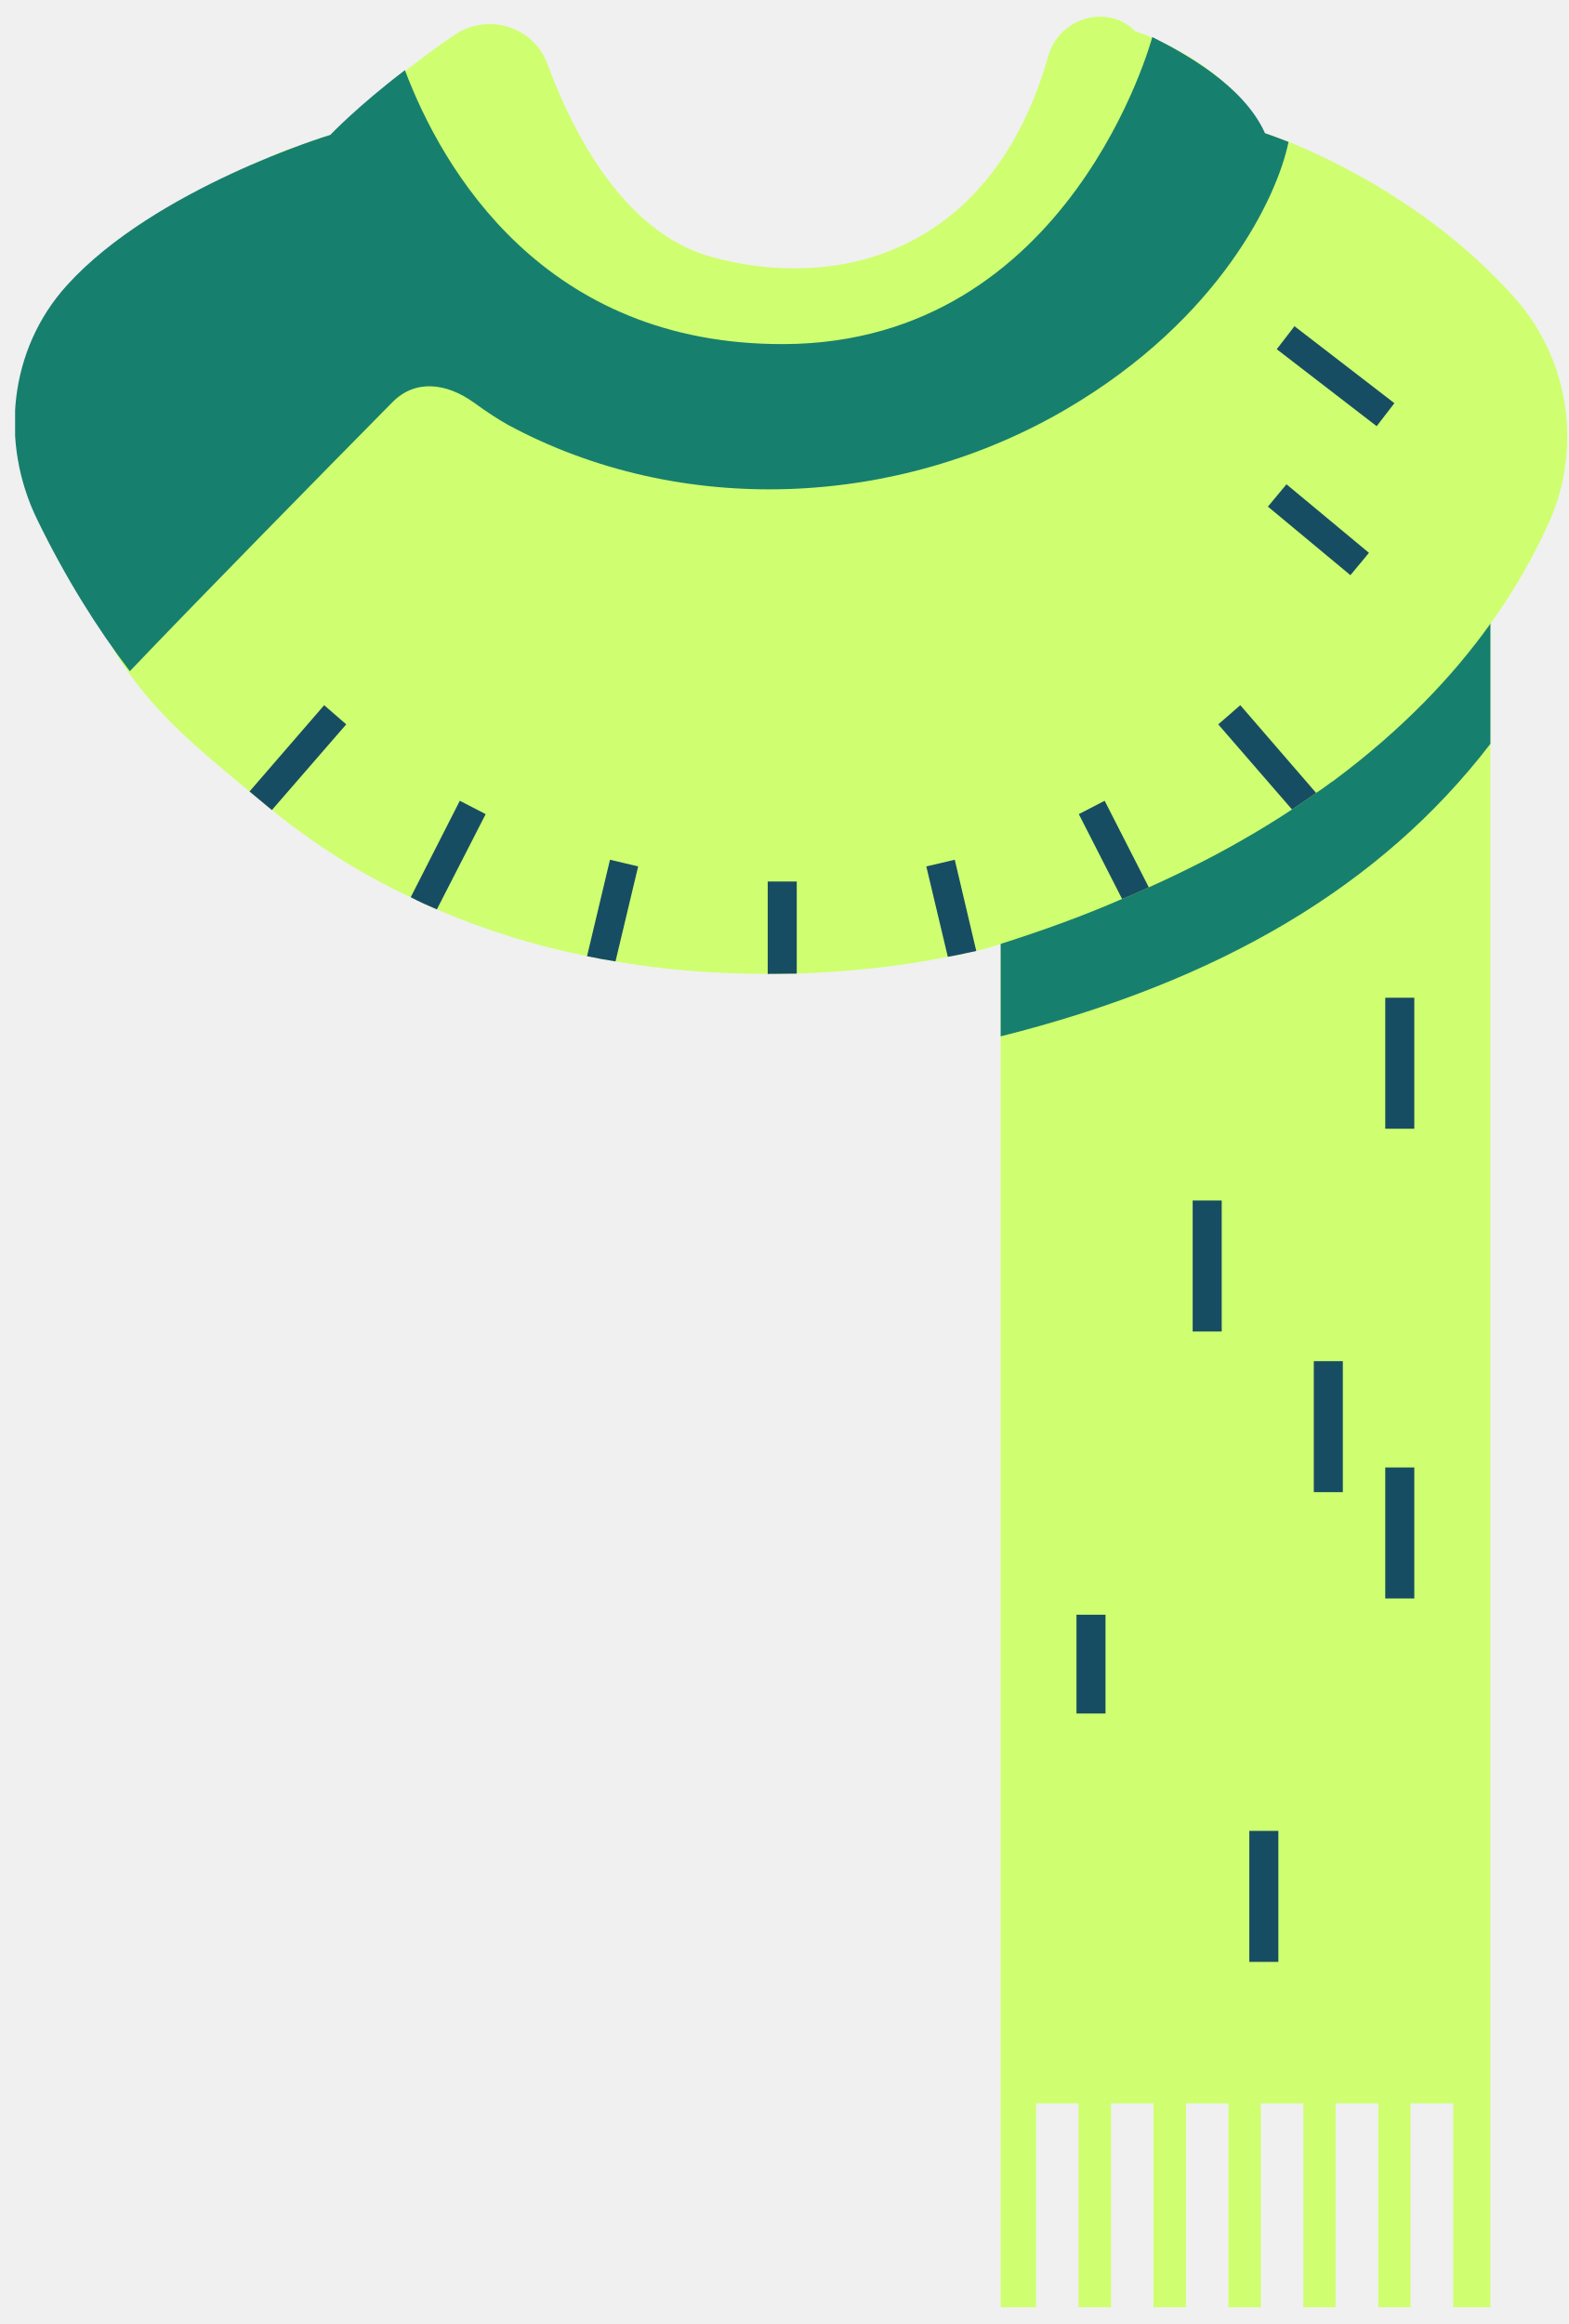
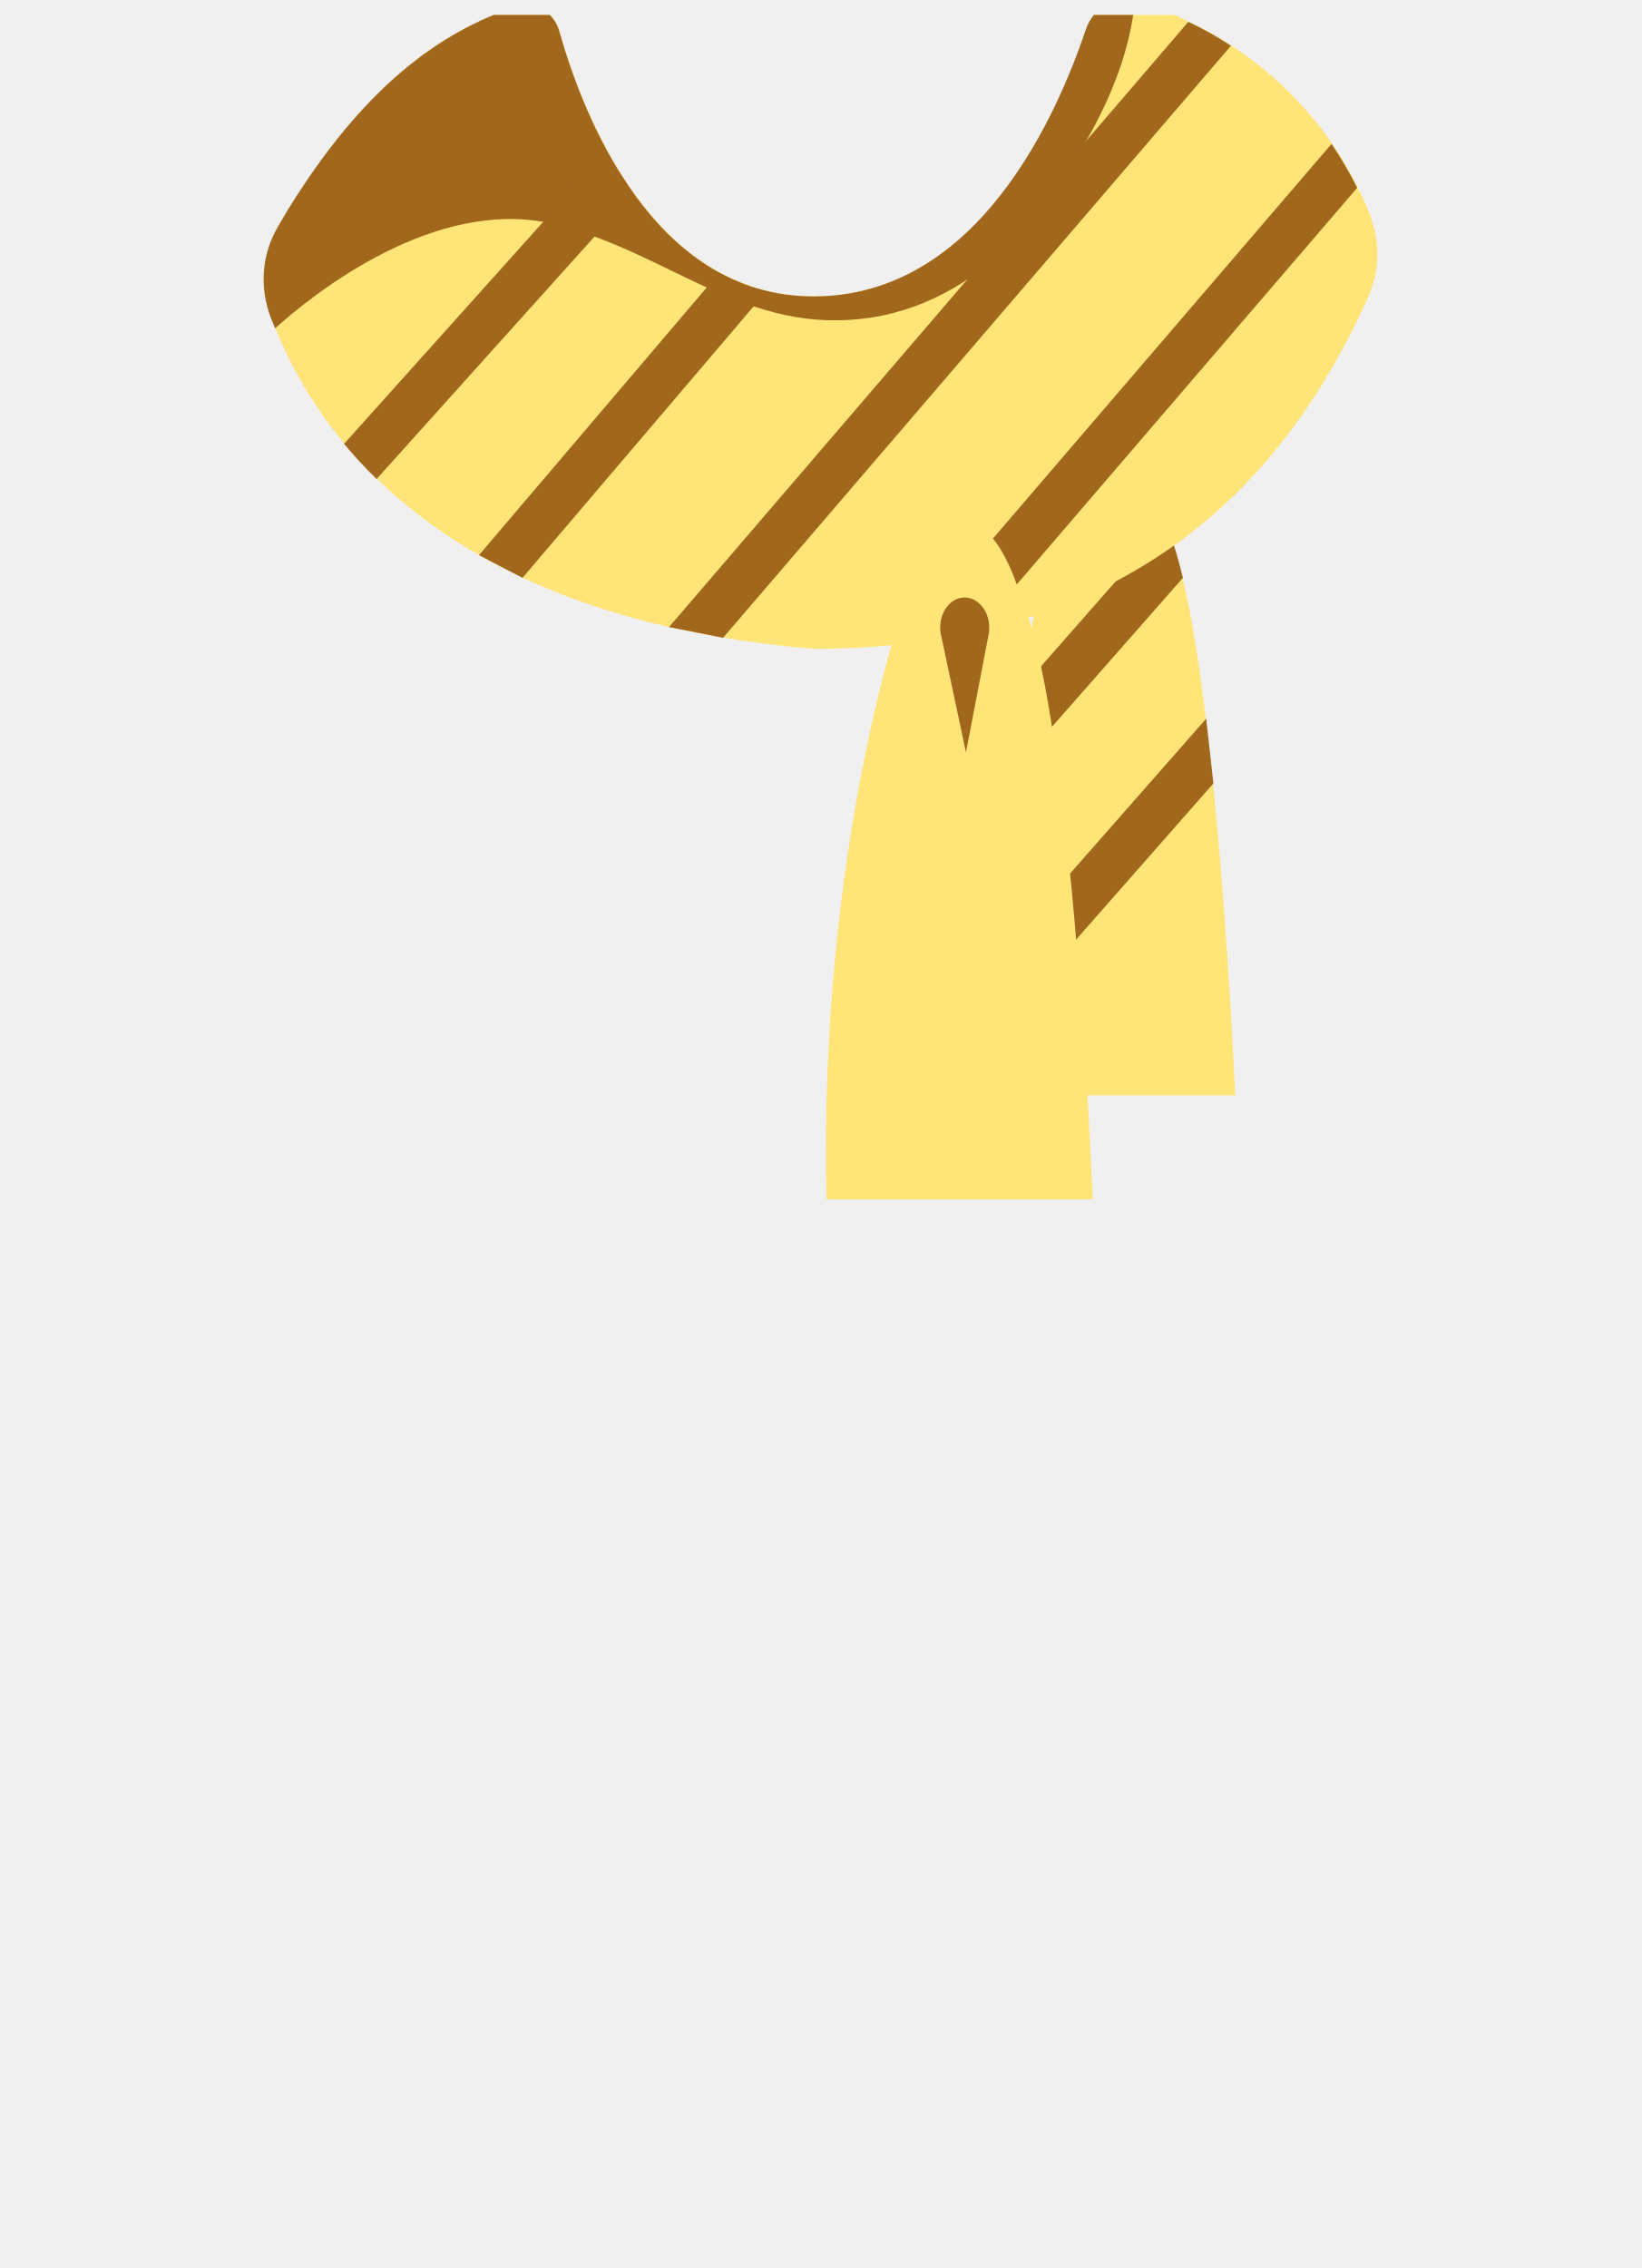
- <svg xmlns="http://www.w3.org/2000/svg" width="54" height="80" viewBox="0 0 54 80" fill="none">
-   <g clip-path="url(#clip0_301_659)">
-     <path d="M51.31 18.705V79.425H50.03V72.405H48.56V79.425H47.45V72.405H45.98V79.425H44.87V72.405H43.41V79.425H42.29V72.405H40.83V79.425H39.71V72.405H38.25V79.425H37.13V72.405H35.67V79.425H34.45V30.915C42.88 27.975 51.31 18.705 51.31 18.705Z" fill="#CFFF70" />
-     <path d="M51.31 18.705V25.605C47.55 30.505 41.98 33.785 34.45 35.675V30.915C42.88 27.975 51.31 18.705 51.31 18.705Z" fill="#177F6D" />
-     <path d="M53.89 15.985C53.81 16.625 53.64 17.265 53.37 17.885C52.98 18.765 52.47 19.745 51.79 20.775C51.64 21.005 51.47 21.245 51.3 21.485C50.05 23.235 48.3 25.105 45.87 26.905H45.86C45.68 27.035 45.5 27.175 45.31 27.295C45.04 27.495 44.76 27.675 44.48 27.865C43.6 28.445 42.65 29.005 41.62 29.545C40.96 29.885 40.27 30.225 39.55 30.545C39.25 30.685 38.95 30.825 38.63 30.945C37.35 31.505 35.95 32.015 34.44 32.495C34.33 32.535 34.22 32.565 34.1 32.605C34.1 32.605 33.93 32.655 33.61 32.735C33.37 32.785 33.04 32.865 32.64 32.935H32.63C31.95 33.075 31.06 33.225 30 33.335C29.23 33.415 28.36 33.485 27.43 33.515C27.11 33.515 26.77 33.525 26.43 33.525C25.97 33.525 25.49 33.515 25 33.495C23.79 33.445 22.51 33.325 21.19 33.095C20.87 33.045 20.54 32.985 20.21 32.915C18.52 32.575 16.78 32.055 15.04 31.305C14.74 31.175 14.44 31.045 14.14 30.885C13.76 30.715 13.39 30.525 13.02 30.325C11.77 29.655 10.55 28.845 9.36 27.885C9.2 27.755 9.05 27.625 8.89 27.495C8.79 27.415 8.69 27.325 8.59 27.245C7.29 26.165 5.81 24.985 4.68 23.495C4.37 23.095 4.09 22.675 3.83 22.225C3.83 22.225 3.83 22.225 3.83 22.215C3.11 20.985 2.51 19.605 1.81 18.165C0.5 15.495 0.86 12.315 2.82 10.085C4.15 8.575 6.05 6.915 8.67 5.675C8.89 5.575 9.1 5.485 9.31 5.405C9.48 5.315 9.66 5.245 9.84 5.175C9.94 5.135 10.04 5.095 10.14 5.075C10.43 4.965 10.68 4.875 10.87 4.815C10.93 4.795 10.99 4.775 11.05 4.755C11.26 4.685 11.38 4.645 11.38 4.645C11.38 4.645 11.38 4.645 11.39 4.635C11.4 4.625 11.42 4.605 11.44 4.585C11.45 4.575 11.46 4.555 11.48 4.545C11.78 4.275 12.77 3.375 13.96 2.435C14.1 2.335 14.24 2.225 14.38 2.115C14.79 1.795 15.23 1.485 15.66 1.195C16.8 0.435 18.36 0.905 18.84 2.185C19.71 4.555 21.48 8.035 24.53 8.855C28.86 10.025 34.15 8.735 36.09 1.925C36.45 0.635 38.09 0.115 39.05 1.045L39.08 1.075C39.08 1.075 39.3 1.145 39.66 1.295C39.79 1.345 39.94 1.415 40.1 1.495C40.13 1.515 40.16 1.525 40.18 1.535C40.7 1.795 41.34 2.165 41.95 2.675C42.11 2.805 42.26 2.935 42.41 3.075C42.85 3.505 43.25 4.005 43.55 4.585C43.55 4.585 43.85 4.685 44.37 4.885C45.92 5.515 49.37 7.145 52.14 10.245C53.55 11.825 54.17 13.945 53.89 15.985Z" fill="#CFFF70" />
-     <path d="M43.55 4.585C42.81 2.925 40.71 1.795 39.67 1.275C39.67 1.275 36.87 11.805 26.99 11.845C18.73 11.875 15.23 5.835 13.94 2.415C12.31 3.655 11.37 4.645 11.37 4.645C11.36 4.645 5.33 6.475 2.3 9.825C0.31 12.025 -0.02 15.235 1.29 17.905C2.25 19.875 3.32 21.595 4.47 23.105C6.93 20.525 11.27 16.115 13.51 13.845C14.31 13.035 15.39 13.195 16.31 13.855C16.72 14.155 17.15 14.435 17.47 14.615C23.42 17.835 30.91 17.495 36.74 14.065C41.98 10.985 43.97 6.795 44.36 4.885C43.85 4.685 43.55 4.585 43.55 4.585Z" fill="#177F6D" />
-     <path d="M48.69 34.345H47.69V38.855H48.69V34.345Z" fill="#174D62" />
-     <path d="M42.06 41.325H41.06V45.835H42.06V41.325Z" fill="#174D62" />
-     <path d="M46.23 46.855H45.23V51.365H46.23V46.855Z" fill="#174D62" />
-     <path d="M48.69 50.515H47.69V55.025H48.69V50.515Z" fill="#174D62" />
-     <path d="M44.01 63.025H43.01V67.535H44.01V63.025Z" fill="#174D62" />
-     <path d="M38.06 55.585H37.06V58.985H38.06V55.585Z" fill="#174D62" />
-     <path d="M44.26 11.625L47.7 14.275" stroke="#174D62" stroke-miterlimit="10" />
-     <path d="M43.97 17.055L46.81 19.415" stroke="#174D62" stroke-miterlimit="10" />
-     <path d="M11.92 24.935L9.36 27.885C9.2 27.755 9.05 27.625 8.89 27.495C8.79 27.415 8.69 27.325 8.59 27.245L11.16 24.275L11.92 24.935Z" fill="#174D62" />
-     <path d="M16.72 28.025L15.04 31.305C14.74 31.175 14.44 31.045 14.14 30.885L15.83 27.565L16.72 28.025Z" fill="#174D62" />
-     <path d="M21.97 29.825L21.19 33.095C20.87 33.045 20.54 32.985 20.21 32.915L21 29.595L21.97 29.825Z" fill="#174D62" />
-     <path d="M27.43 30.345V33.515C27.11 33.515 26.77 33.525 26.43 33.525V30.345H27.43Z" fill="#174D62" />
-     <path d="M33.61 32.735C33.37 32.785 33.04 32.865 32.64 32.935H32.63L31.89 29.825L32.87 29.595L33.61 32.735Z" fill="#174D62" />
-     <path d="M39.55 30.545C39.25 30.685 38.95 30.825 38.63 30.945L37.14 28.025L38.03 27.565L39.55 30.545Z" fill="#174D62" />
-     <path d="M45.31 27.295C45.04 27.495 44.76 27.675 44.48 27.865L41.94 24.935L42.7 24.275L45.31 27.295Z" fill="#174D62" />
+ <svg xmlns="http://www.w3.org/2000/svg" width="55" height="76" viewBox="0 0 55 76" fill="none">
+   <g clip-path="url(#clip0_323_465)">
+     <path d="M41.39 36.703H32.99C32.97 36.123 32.97 35.553 32.97 34.992C32.97 34.133 32.99 33.303 33.02 32.502C33.12 30.192 33.33 28.082 33.59 26.242C33.74 25.152 33.91 24.142 34.08 23.242C34.75 19.832 35.45 17.852 35.45 17.852C37.44 13.123 38.71 16.492 39.07 17.573C39.12 17.712 39.15 17.823 39.17 17.852C39.34 18.253 39.49 18.773 39.63 19.372C39.94 20.642 40.19 22.293 40.41 24.093V24.102C40.5 24.812 40.58 25.532 40.65 26.262V26.273C41.17 31.372 41.39 36.703 41.39 36.703Z" fill="#FFE478" />
+     <path d="M39.64 19.363L33.6 26.233C33.75 25.142 33.92 24.133 34.09 23.233L39.08 17.552C39.13 17.692 39.16 17.802 39.18 17.832C39.34 18.233 39.49 18.753 39.64 19.363Z" fill="#A0671D" />
+     <path d="M40.42 24.082L33.02 32.502C32.99 33.303 32.97 34.142 32.97 35.002L40.66 26.253V26.242L40.42 24.082Z" fill="#A0671D" />
+     <path d="M46.16 8.532C46.16 9.022 46.05 9.512 45.84 9.972C43.98 14.092 40.46 19.453 32.7 21.172C31.92 21.352 31.1 21.492 30.23 21.582C29.3 21.692 28.31 21.742 27.26 21.742C26.21 21.652 25.2 21.532 24.23 21.363C23.61 21.262 23 21.142 22.42 21.012C20.62 20.602 18.98 20.043 17.52 19.363C17.01 19.122 16.52 18.872 16.06 18.602C14.76 17.863 13.62 17.003 12.63 16.043C12.24 15.662 11.88 15.273 11.54 14.863C10.57 13.703 9.8 12.402 9.23 11.002C9.18 10.883 9.13 10.752 9.08 10.633C8.7 9.632 8.78 8.522 9.32 7.602L9.63 7.072C12.22 2.852 14.78 1.082 17.23 0.242C17.88 0.012 18.57 0.382 18.75 1.042C19.08 2.232 19.72 4.072 20.78 5.782C20.92 6.012 21.08 6.242 21.24 6.462C22 7.532 22.95 8.492 24.12 9.132C24.36 9.262 24.61 9.382 24.88 9.482C25.6 9.772 26.4 9.932 27.28 9.932C32.85 9.932 35.48 3.742 36.42 0.952C36.65 0.262 37.36 -0.118 38.06 0.032C38.1 0.042 38.14 0.052 38.17 0.062C38.75 0.242 39.31 0.462 39.84 0.732C40.34 0.962 40.82 1.232 41.27 1.532C41.83 1.892 42.36 2.312 42.86 2.762C43.53 3.382 44.12 4.062 44.63 4.802C44.95 5.272 45.24 5.762 45.49 6.272C45.65 6.582 45.79 6.892 45.92 7.222C46.07 7.652 46.16 8.092 46.16 8.532Z" fill="#FFE478" />
+     <path d="M38.03 0.053C37.72 3.153 35.73 6.003 34.23 7.743C32.93 9.263 31.16 10.342 29.18 10.643C25.01 11.273 22.48 8.483 18.62 7.523C14.61 6.523 10.46 9.883 9.22 11.002C9.17 10.883 9.12 10.752 9.07 10.633C8.69 9.633 8.77 8.523 9.31 7.603L9.62 7.073C12.21 2.853 14.77 1.083 17.22 0.243C17.87 0.013 18.56 0.383 18.74 1.043C19.5 3.743 21.83 9.933 27.26 9.933C32.83 9.933 35.46 3.743 36.4 0.953C36.63 0.283 37.34 -0.107 38.03 0.053Z" fill="#A0671D" />
+     <path d="M20.77 5.793L20.16 5.253L11.53 14.873C11.87 15.283 12.23 15.673 12.62 16.053L21.22 6.483L20.77 5.793Z" fill="#A0671D" />
+     <path d="M25.47 10.013L17.51 19.363L16.05 18.603L24.1 9.143C24.34 9.273 24.59 9.393 24.86 9.493L25.47 10.013Z" fill="#A0671D" />
+     <path d="M24.23 21.372L41.25 1.533C40.79 1.233 40.32 0.963 39.82 0.733L22.42 21.012L24.23 21.372Z" fill="#A0671D" />
+     <path d="M45.48 6.293L32.7 21.183C31.92 21.363 31.1 21.503 30.23 21.593L44.62 4.823C44.93 5.283 45.22 5.773 45.48 6.293Z" fill="#A0671D" />
+     <path d="M30.32 20.163C30.32 20.163 27.41 28.363 27.7 40.193H36.62C36.62 40.193 35.97 24.273 34.27 20.163C34.14 19.843 32.72 14.463 30.32 20.163Z" fill="#FFE478" />
+     <path d="M31.52 21.212L32.37 25.212L33.14 21.203C33.18 20.883 33.1 20.562 32.92 20.332L32.91 20.323C32.59 19.922 32.06 19.922 31.74 20.323C31.55 20.562 31.47 20.892 31.52 21.212Z" fill="#A0671D" />
  </g>
  <defs>
-     <clipPath id="clip0_301_659">
-       <rect width="53.44" height="78.85" fill="white" transform="translate(0.52002 0.574951)" />
+     <clipPath id="clip0_323_465">
+       <rect width="55" height="75" fill="white" transform="translate(0 0.5)" />
    </clipPath>
  </defs>
</svg>
